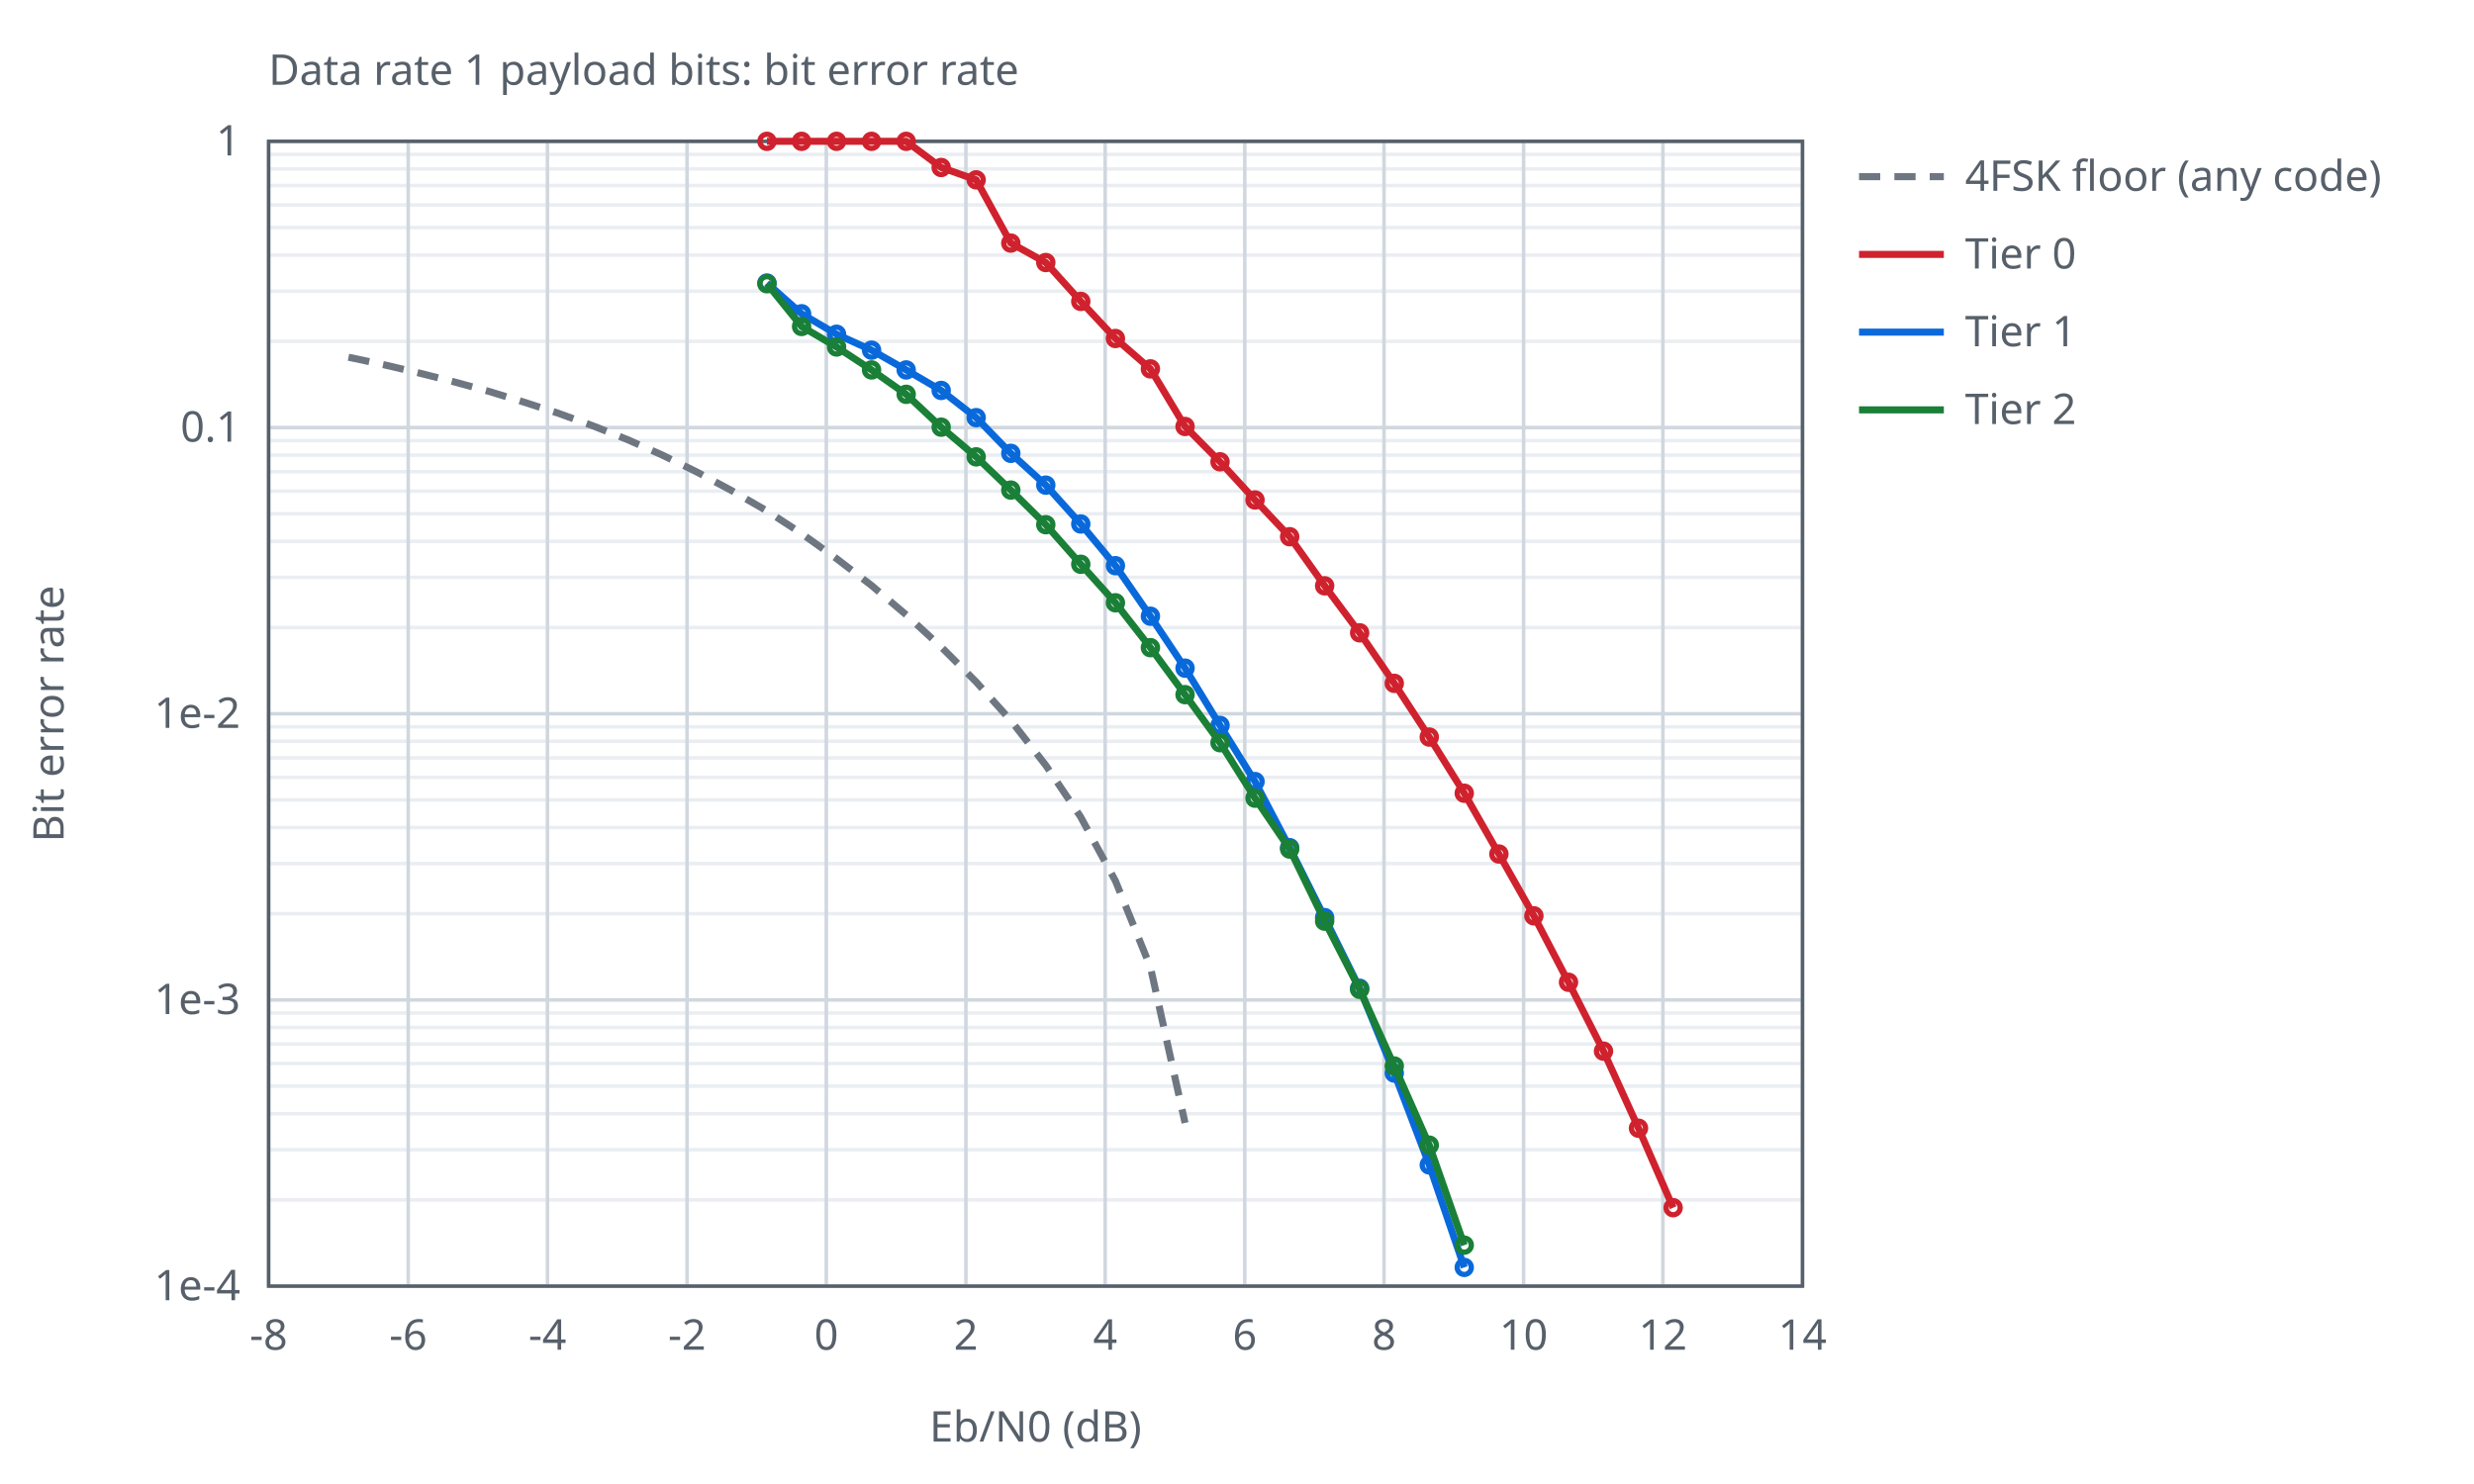
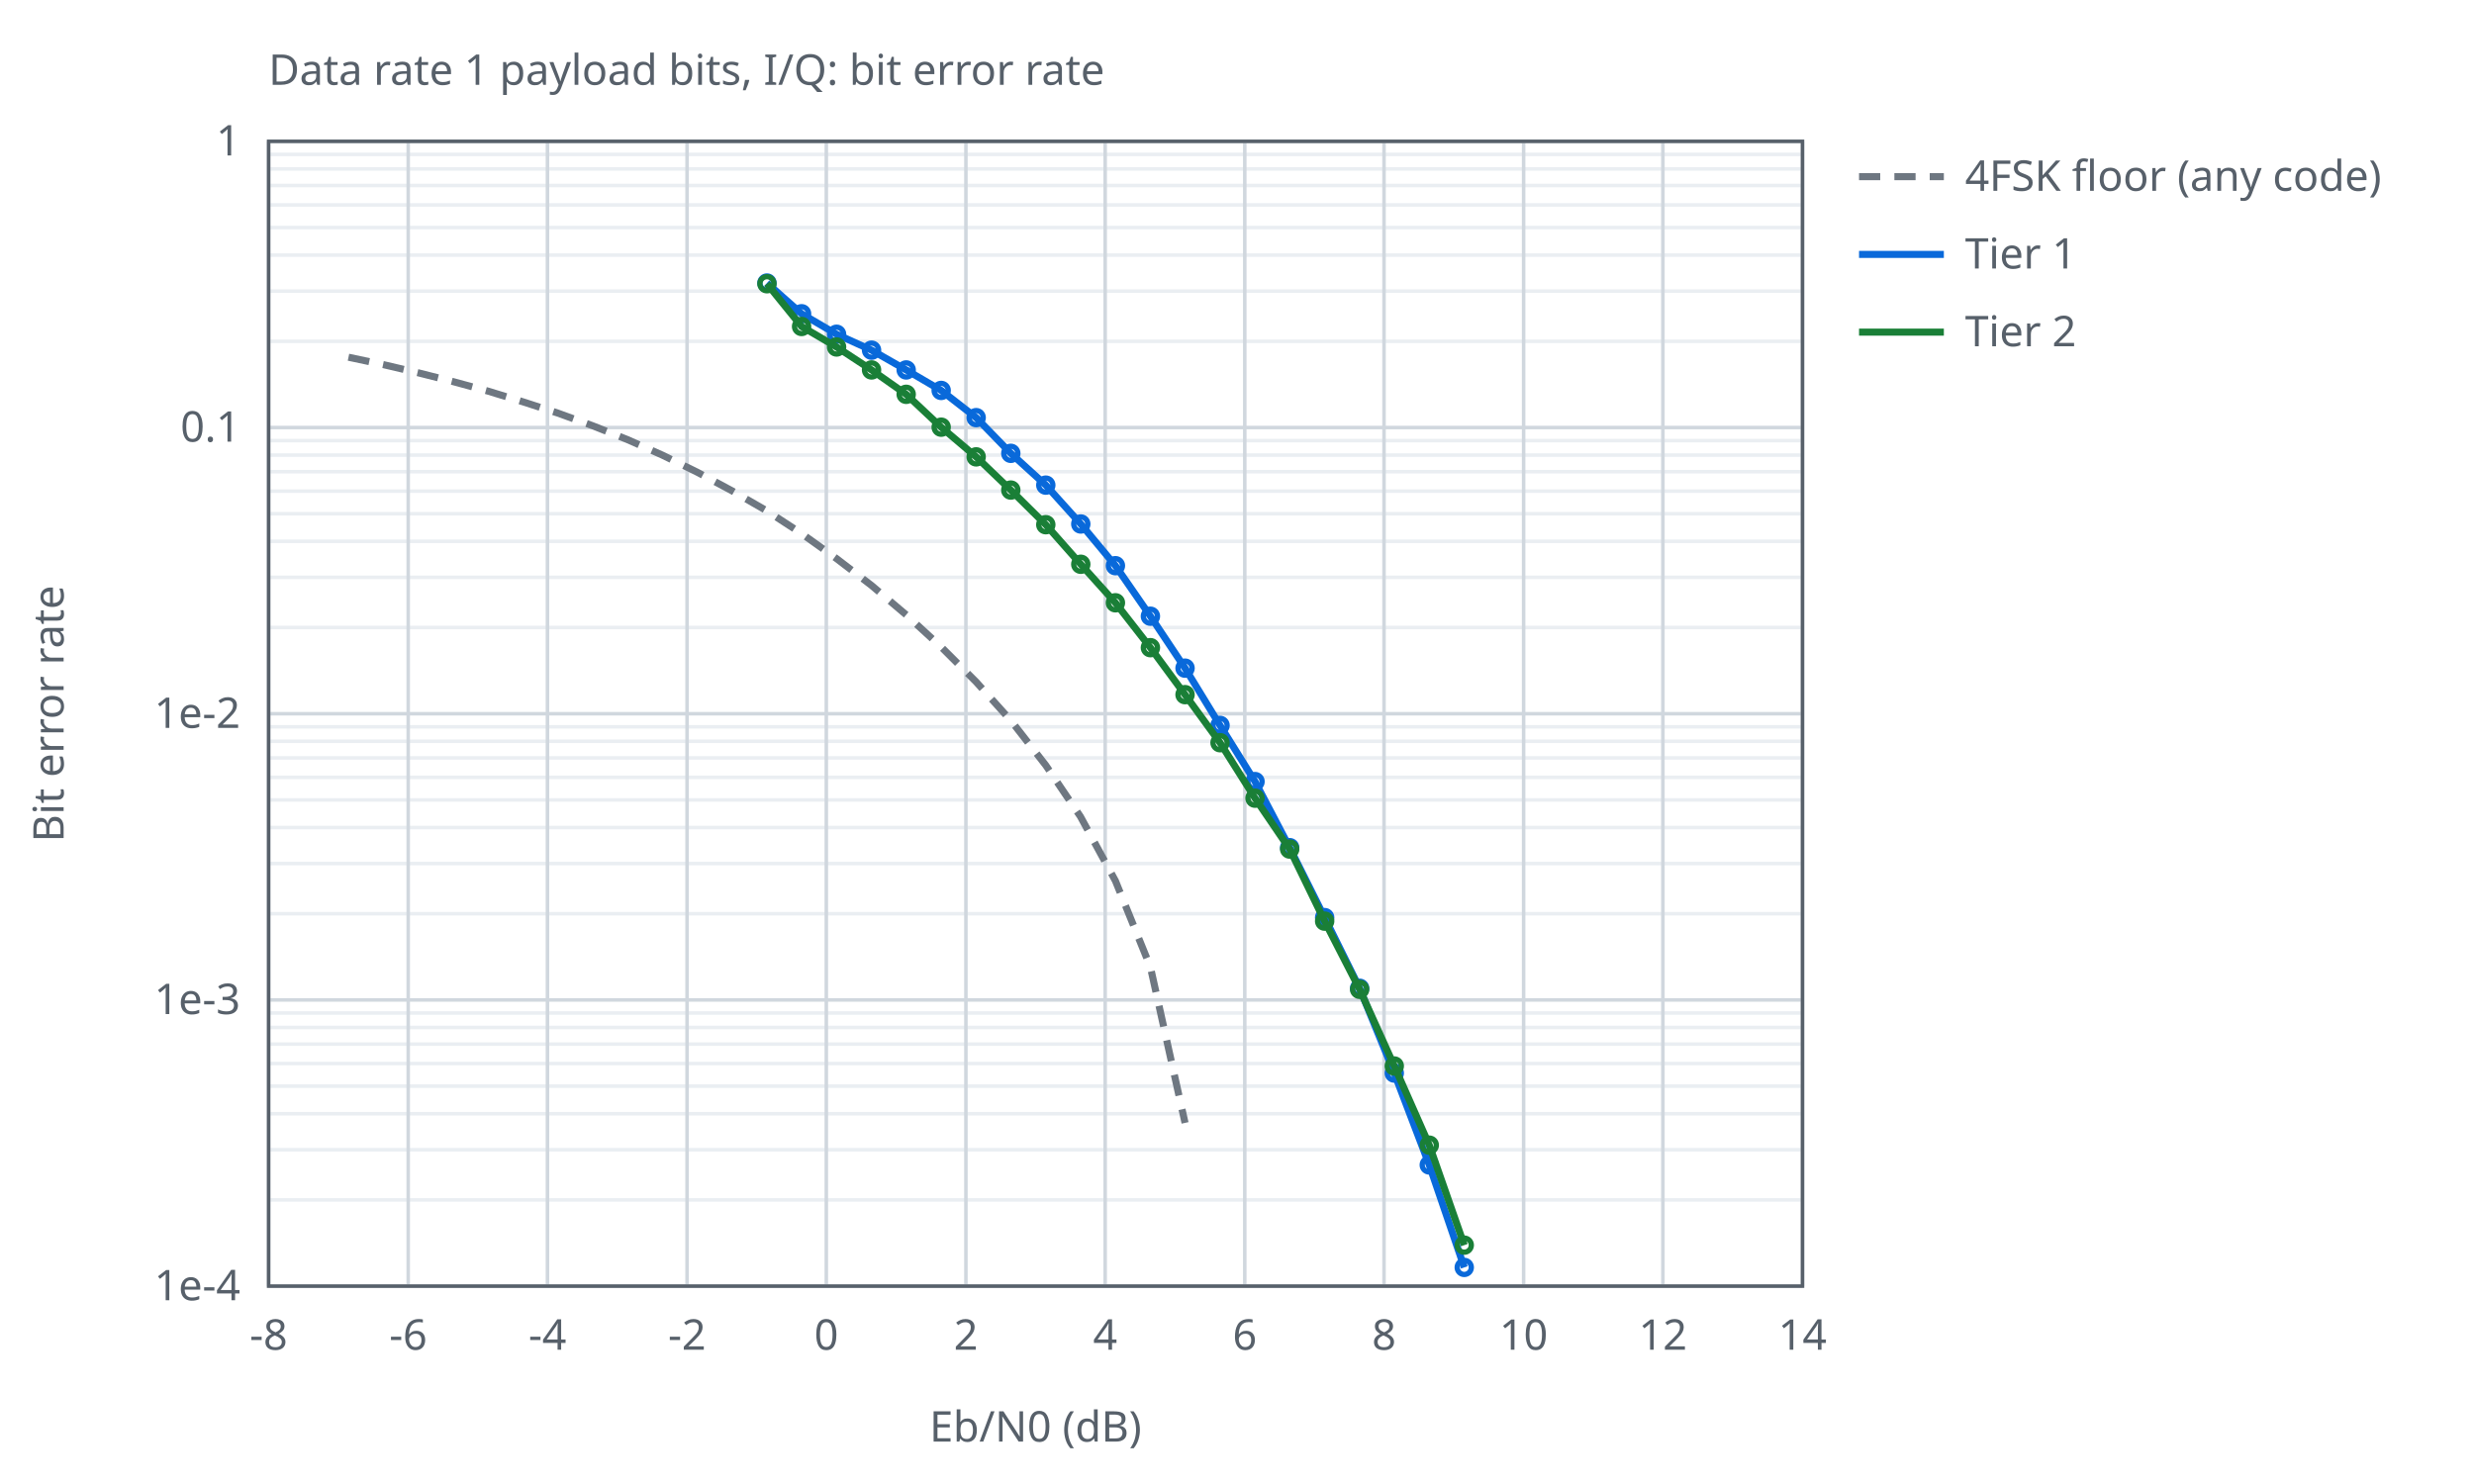
<svg xmlns="http://www.w3.org/2000/svg" width="700" height="420" viewBox="0 0 700 420">
  <style>text{font-family:sans-serif;font-size:12px;fill:#57606a}.ax{stroke:#57606a;stroke-width:1;fill:none}.gr{stroke:#d0d7de;stroke-width:1}.mi{stroke:#eaeef2;stroke-width:1}.r0{stroke:#6e7781}.r1{stroke:#bc4c00}.r2{stroke:#8250df}.s1{stroke:#cf222e}.s2{stroke:#0969da}.s3{stroke:#1a7f37}.l{fill:none;stroke-width:2}.p{fill:none;stroke-width:1.5}@media (prefers-color-scheme:dark){text{fill:#c9d1d9}.ax{stroke:#8b949e}.gr{stroke:#30363d}.mi{stroke:#21262d}.r0{stroke:#8b949e}.r1{stroke:#f0883e}.r2{stroke:#d2a8ff}.s1{stroke:#ff7b72}.s2{stroke:#58a6ff}.s3{stroke:#3fb950}}</style>
-   <text x="76.0" y="24">Data rate 1 payload bits: bit error rate</text>
+   <text x="76.0" y="24">Data rate 1 payload bits, I/Q: bit error rate</text>
  <line class="mi" x1="76.0" y1="96.6" x2="510.0" y2="96.6" />
  <line class="mi" x1="76.0" y1="82.4" x2="510.0" y2="82.4" />
  <line class="mi" x1="76.0" y1="72.2" x2="510.0" y2="72.2" />
  <line class="mi" x1="76.0" y1="64.4" x2="510.0" y2="64.4" />
  <line class="mi" x1="76.0" y1="58.0" x2="510.0" y2="58.0" />
  <line class="mi" x1="76.0" y1="52.5" x2="510.0" y2="52.5" />
  <line class="mi" x1="76.0" y1="47.8" x2="510.0" y2="47.8" />
  <line class="mi" x1="76.0" y1="43.7" x2="510.0" y2="43.7" />
  <line class="mi" x1="76.0" y1="177.6" x2="510.0" y2="177.6" />
  <line class="mi" x1="76.0" y1="163.4" x2="510.0" y2="163.4" />
  <line class="mi" x1="76.0" y1="153.2" x2="510.0" y2="153.2" />
  <line class="mi" x1="76.0" y1="145.4" x2="510.0" y2="145.4" />
  <line class="mi" x1="76.0" y1="139.0" x2="510.0" y2="139.0" />
  <line class="mi" x1="76.0" y1="133.5" x2="510.0" y2="133.5" />
  <line class="mi" x1="76.0" y1="128.8" x2="510.0" y2="128.8" />
  <line class="mi" x1="76.0" y1="124.7" x2="510.0" y2="124.7" />
  <line class="mi" x1="76.0" y1="258.6" x2="510.0" y2="258.6" />
  <line class="mi" x1="76.0" y1="244.4" x2="510.0" y2="244.4" />
  <line class="mi" x1="76.0" y1="234.2" x2="510.0" y2="234.2" />
  <line class="mi" x1="76.0" y1="226.4" x2="510.0" y2="226.4" />
  <line class="mi" x1="76.0" y1="220.0" x2="510.0" y2="220.0" />
  <line class="mi" x1="76.0" y1="214.5" x2="510.0" y2="214.5" />
  <line class="mi" x1="76.0" y1="209.8" x2="510.0" y2="209.8" />
  <line class="mi" x1="76.0" y1="205.7" x2="510.0" y2="205.7" />
  <line class="mi" x1="76.0" y1="339.6" x2="510.0" y2="339.6" />
  <line class="mi" x1="76.0" y1="325.4" x2="510.0" y2="325.4" />
  <line class="mi" x1="76.0" y1="315.2" x2="510.0" y2="315.2" />
  <line class="mi" x1="76.0" y1="307.4" x2="510.0" y2="307.4" />
  <line class="mi" x1="76.0" y1="301.0" x2="510.0" y2="301.0" />
  <line class="mi" x1="76.0" y1="295.5" x2="510.0" y2="295.5" />
  <line class="mi" x1="76.0" y1="290.8" x2="510.0" y2="290.8" />
  <line class="mi" x1="76.0" y1="286.7" x2="510.0" y2="286.7" />
  <line class="gr" x1="76.0" y1="364.0" x2="76.0" y2="40.0" />
  <text x="76.0" y="382.0" text-anchor="middle">-8</text>
  <line class="gr" x1="115.5" y1="364.0" x2="115.5" y2="40.0" />
  <text x="115.5" y="382.0" text-anchor="middle">-6</text>
  <line class="gr" x1="154.9" y1="364.0" x2="154.9" y2="40.0" />
  <text x="154.9" y="382.0" text-anchor="middle">-4</text>
  <line class="gr" x1="194.4" y1="364.0" x2="194.4" y2="40.0" />
  <text x="194.4" y="382.0" text-anchor="middle">-2</text>
  <line class="gr" x1="233.8" y1="364.0" x2="233.8" y2="40.0" />
  <text x="233.8" y="382.0" text-anchor="middle">0</text>
  <line class="gr" x1="273.3" y1="364.0" x2="273.3" y2="40.0" />
  <text x="273.3" y="382.0" text-anchor="middle">2</text>
  <line class="gr" x1="312.7" y1="364.0" x2="312.7" y2="40.0" />
  <text x="312.7" y="382.0" text-anchor="middle">4</text>
  <line class="gr" x1="352.2" y1="364.0" x2="352.2" y2="40.0" />
  <text x="352.2" y="382.0" text-anchor="middle">6</text>
  <line class="gr" x1="391.6" y1="364.0" x2="391.6" y2="40.0" />
  <text x="391.6" y="382.0" text-anchor="middle">8</text>
  <line class="gr" x1="431.1" y1="364.0" x2="431.1" y2="40.0" />
  <text x="431.1" y="382.0" text-anchor="middle">10</text>
  <line class="gr" x1="470.5" y1="364.0" x2="470.5" y2="40.0" />
  <text x="470.5" y="382.0" text-anchor="middle">12</text>
  <line class="gr" x1="510.0" y1="364.0" x2="510.0" y2="40.0" />
  <text x="510.0" y="382.0" text-anchor="middle">14</text>
  <line class="gr" x1="76.0" y1="40.0" x2="510.0" y2="40.0" />
  <text x="68.0" y="44.0" text-anchor="end">1</text>
  <line class="gr" x1="76.0" y1="121.0" x2="510.0" y2="121.0" />
  <text x="68.0" y="125.0" text-anchor="end">0.1</text>
  <line class="gr" x1="76.0" y1="202.0" x2="510.0" y2="202.0" />
  <text x="68.0" y="206.0" text-anchor="end">1e-2</text>
  <line class="gr" x1="76.0" y1="283.0" x2="510.0" y2="283.0" />
  <text x="68.0" y="287.0" text-anchor="end">1e-3</text>
  <line class="gr" x1="76.0" y1="364.0" x2="510.0" y2="364.0" />
  <text x="68.0" y="368.0" text-anchor="end">1e-4</text>
  <rect class="ax" x="76.0" y="40.0" width="434.0" height="324.0" />
  <text x="293.0" y="408.0" text-anchor="middle">Eb/N0 (dB)</text>
  <text x="18" y="202.0" text-anchor="middle" transform="rotate(-90 18 202.0)">Bit error rate</text>
  <path class="l r0" stroke-dasharray="6 4" d="M98.6,101.1 L108.5,103.2 L118.3,105.5 L128.2,108.0 L138.1,110.7 L147.9,113.7 L157.8,116.9 L167.7,120.5 L177.5,124.4 L187.4,128.8 L197.2,133.6 L207.1,138.9 L217.0,144.6 L226.8,151.0 L236.7,158.1 L246.6,165.7 L256.4,174.0 L266.3,183.1 L276.2,193.0 L286.0,203.9 L295.9,216.6 L305.7,231.1 L315.6,249.3 L325.5,273.7 L335.3,317.8" />
  <line class="l r0" stroke-dasharray="6 4" x1="526.0" y1="50.0" x2="550.0" y2="50.0" />
  <text x="556.0" y="54.0">4FSK floor (any code)</text>
-   <path class="l s1" d="M217.0,40.0 L226.8,40.0 L236.7,40.0 L246.6,40.0 L256.4,40.0 L266.3,47.4 L276.2,50.9 L286.0,68.8 L295.9,74.3 L305.8,85.3 L315.6,95.8 L325.5,104.4 L335.3,120.7 L345.2,130.7 L355.1,141.5 L364.9,151.9 L374.8,165.8 L384.7,179.1 L394.5,193.4 L404.4,208.6 L414.3,224.5 L424.1,241.7 L434.0,259.2 L443.8,278.0 L453.7,297.5 L463.6,319.3 L473.4,341.8" />
-   <circle class="p s1" cx="217.0" cy="40.0" r="2" />
-   <circle class="p s1" cx="226.8" cy="40.0" r="2" />
-   <circle class="p s1" cx="236.7" cy="40.0" r="2" />
-   <circle class="p s1" cx="246.6" cy="40.0" r="2" />
-   <circle class="p s1" cx="256.4" cy="40.0" r="2" />
-   <circle class="p s1" cx="266.3" cy="47.4" r="2" />
-   <circle class="p s1" cx="276.2" cy="50.9" r="2" />
-   <circle class="p s1" cx="286.0" cy="68.8" r="2" />
-   <circle class="p s1" cx="295.9" cy="74.3" r="2" />
-   <circle class="p s1" cx="305.8" cy="85.3" r="2" />
-   <circle class="p s1" cx="315.6" cy="95.8" r="2" />
-   <circle class="p s1" cx="325.5" cy="104.4" r="2" />
-   <circle class="p s1" cx="335.3" cy="120.7" r="2" />
-   <circle class="p s1" cx="345.2" cy="130.7" r="2" />
-   <circle class="p s1" cx="355.1" cy="141.5" r="2" />
-   <circle class="p s1" cx="364.9" cy="151.9" r="2" />
-   <circle class="p s1" cx="374.8" cy="165.8" r="2" />
-   <circle class="p s1" cx="384.7" cy="179.1" r="2" />
-   <circle class="p s1" cx="394.5" cy="193.4" r="2" />
-   <circle class="p s1" cx="404.4" cy="208.6" r="2" />
-   <circle class="p s1" cx="414.3" cy="224.5" r="2" />
-   <circle class="p s1" cx="424.1" cy="241.7" r="2" />
-   <circle class="p s1" cx="434.0" cy="259.2" r="2" />
-   <circle class="p s1" cx="443.8" cy="278.0" r="2" />
-   <circle class="p s1" cx="453.7" cy="297.5" r="2" />
-   <circle class="p s1" cx="463.6" cy="319.3" r="2" />
-   <circle class="p s1" cx="473.4" cy="341.8" r="2" />
-   <line class="l s1" x1="526.0" y1="72.0" x2="550.0" y2="72.0" />
-   <text x="556.0" y="76.0">Tier 0</text>
  <path class="l s2" d="M217.0,80.1 L226.8,88.8 L236.7,94.6 L246.6,99.1 L256.4,104.7 L266.3,110.5 L276.2,118.2 L286.0,128.3 L295.9,137.3 L305.8,148.3 L315.6,160.1 L325.5,174.4 L335.3,189.1 L345.2,205.3 L355.1,221.2 L364.9,239.9 L374.8,259.7 L384.7,279.7 L394.5,303.7 L404.4,329.7 L414.3,358.7" />
  <circle class="p s2" cx="217.0" cy="80.1" r="2" />
  <circle class="p s2" cx="226.8" cy="88.8" r="2" />
  <circle class="p s2" cx="236.7" cy="94.6" r="2" />
  <circle class="p s2" cx="246.6" cy="99.1" r="2" />
  <circle class="p s2" cx="256.4" cy="104.7" r="2" />
  <circle class="p s2" cx="266.3" cy="110.5" r="2" />
  <circle class="p s2" cx="276.2" cy="118.2" r="2" />
  <circle class="p s2" cx="286.0" cy="128.3" r="2" />
  <circle class="p s2" cx="295.9" cy="137.3" r="2" />
  <circle class="p s2" cx="305.8" cy="148.3" r="2" />
  <circle class="p s2" cx="315.6" cy="160.1" r="2" />
  <circle class="p s2" cx="325.5" cy="174.4" r="2" />
  <circle class="p s2" cx="335.3" cy="189.1" r="2" />
  <circle class="p s2" cx="345.2" cy="205.3" r="2" />
  <circle class="p s2" cx="355.1" cy="221.2" r="2" />
  <circle class="p s2" cx="364.9" cy="239.9" r="2" />
  <circle class="p s2" cx="374.8" cy="259.7" r="2" />
  <circle class="p s2" cx="384.7" cy="279.7" r="2" />
  <circle class="p s2" cx="394.5" cy="303.7" r="2" />
  <circle class="p s2" cx="404.4" cy="329.7" r="2" />
  <circle class="p s2" cx="414.3" cy="358.7" r="2" />
-   <line class="l s2" x1="526.0" y1="94.0" x2="550.0" y2="94.0" />
-   <text x="556.0" y="98.0">Tier 1</text>
+   <line class="l s2" x1="526.0" y1="72.0" x2="550.0" y2="72.0" />
+   <text x="556.0" y="76.0">Tier 1</text>
  <path class="l s3" d="M217.0,80.3 L226.8,92.4 L236.7,98.2 L246.6,104.7 L256.4,111.6 L266.3,120.9 L276.2,129.3 L286.0,138.7 L295.9,148.5 L305.8,159.7 L315.6,170.6 L325.5,183.3 L335.3,196.6 L345.2,210.2 L355.1,225.9 L364.9,240.3 L374.8,260.7 L384.7,280.0 L394.5,301.7 L404.4,324.1 L414.3,352.4" />
  <circle class="p s3" cx="217.0" cy="80.3" r="2" />
  <circle class="p s3" cx="226.8" cy="92.4" r="2" />
  <circle class="p s3" cx="236.7" cy="98.2" r="2" />
  <circle class="p s3" cx="246.6" cy="104.7" r="2" />
  <circle class="p s3" cx="256.4" cy="111.6" r="2" />
  <circle class="p s3" cx="266.3" cy="120.9" r="2" />
  <circle class="p s3" cx="276.2" cy="129.3" r="2" />
  <circle class="p s3" cx="286.0" cy="138.7" r="2" />
  <circle class="p s3" cx="295.9" cy="148.5" r="2" />
  <circle class="p s3" cx="305.8" cy="159.7" r="2" />
  <circle class="p s3" cx="315.6" cy="170.6" r="2" />
  <circle class="p s3" cx="325.5" cy="183.3" r="2" />
  <circle class="p s3" cx="335.3" cy="196.6" r="2" />
  <circle class="p s3" cx="345.2" cy="210.2" r="2" />
  <circle class="p s3" cx="355.1" cy="225.9" r="2" />
  <circle class="p s3" cx="364.9" cy="240.3" r="2" />
  <circle class="p s3" cx="374.8" cy="260.7" r="2" />
  <circle class="p s3" cx="384.7" cy="280.0" r="2" />
  <circle class="p s3" cx="394.5" cy="301.7" r="2" />
  <circle class="p s3" cx="404.4" cy="324.1" r="2" />
  <circle class="p s3" cx="414.3" cy="352.4" r="2" />
-   <line class="l s3" x1="526.0" y1="116.0" x2="550.0" y2="116.0" />
-   <text x="556.0" y="120.0">Tier 2</text>
+   <line class="l s3" x1="526.0" y1="94.0" x2="550.0" y2="94.0" />
+   <text x="556.0" y="98.0">Tier 2</text>
</svg>
